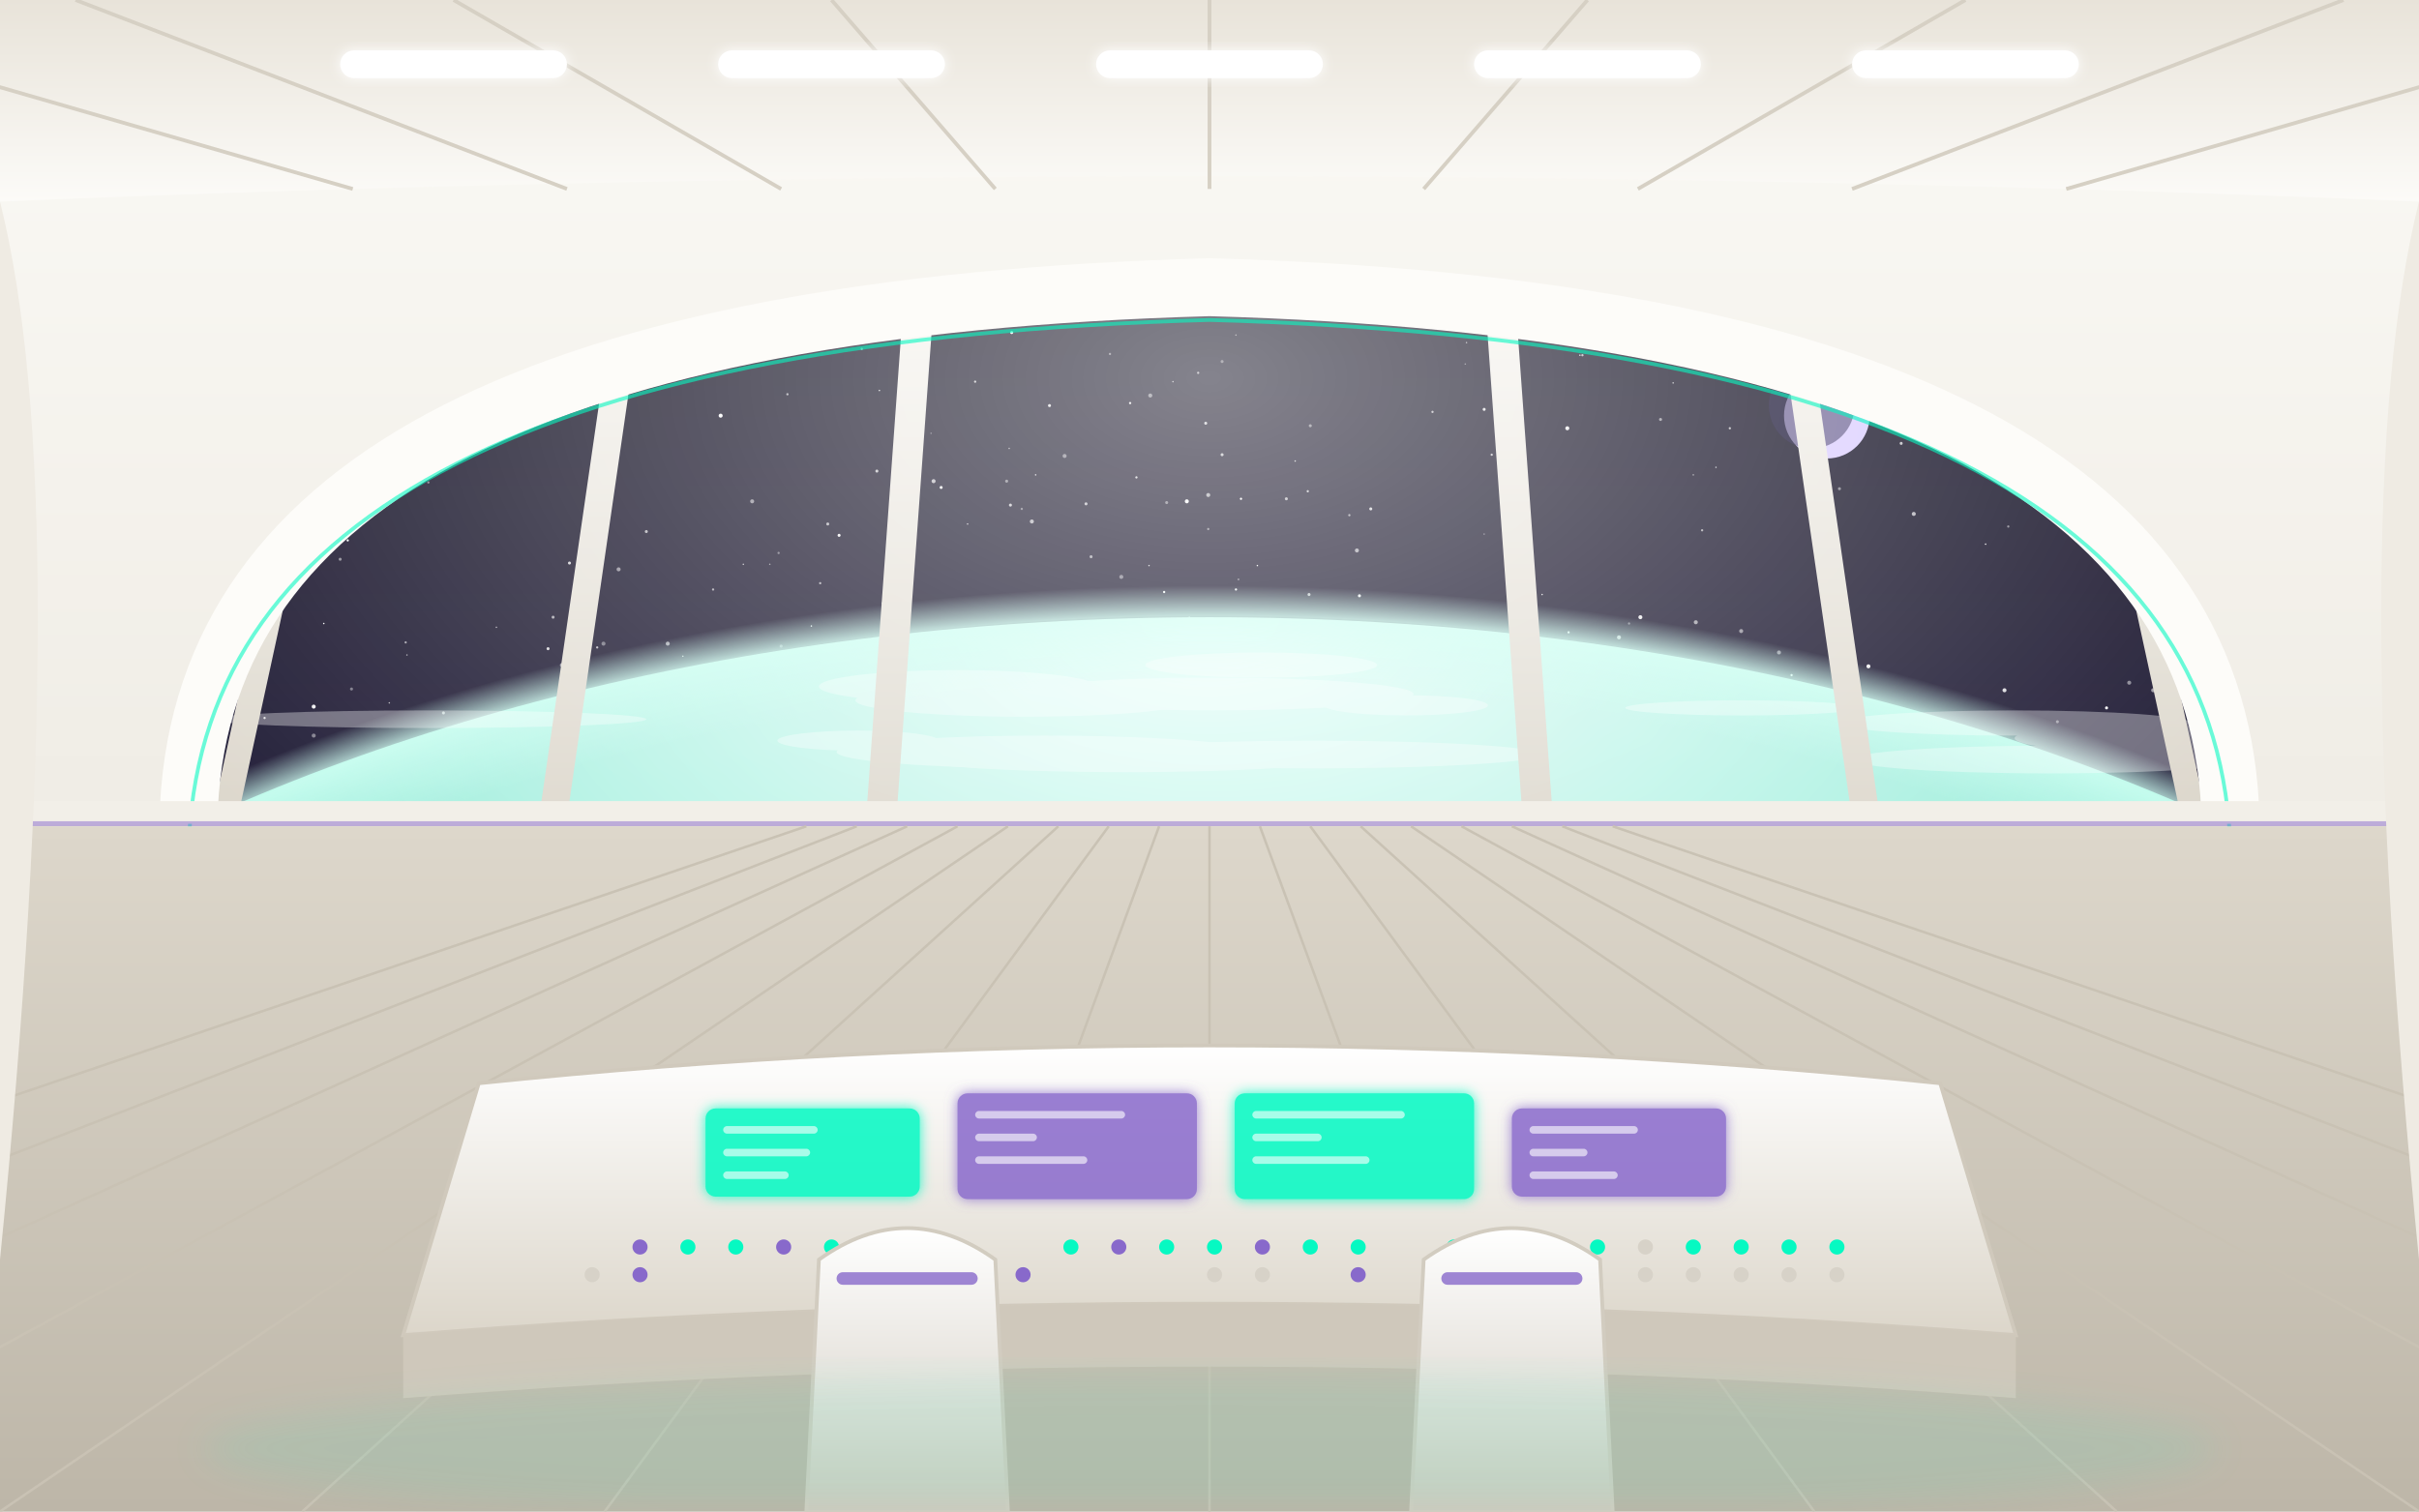
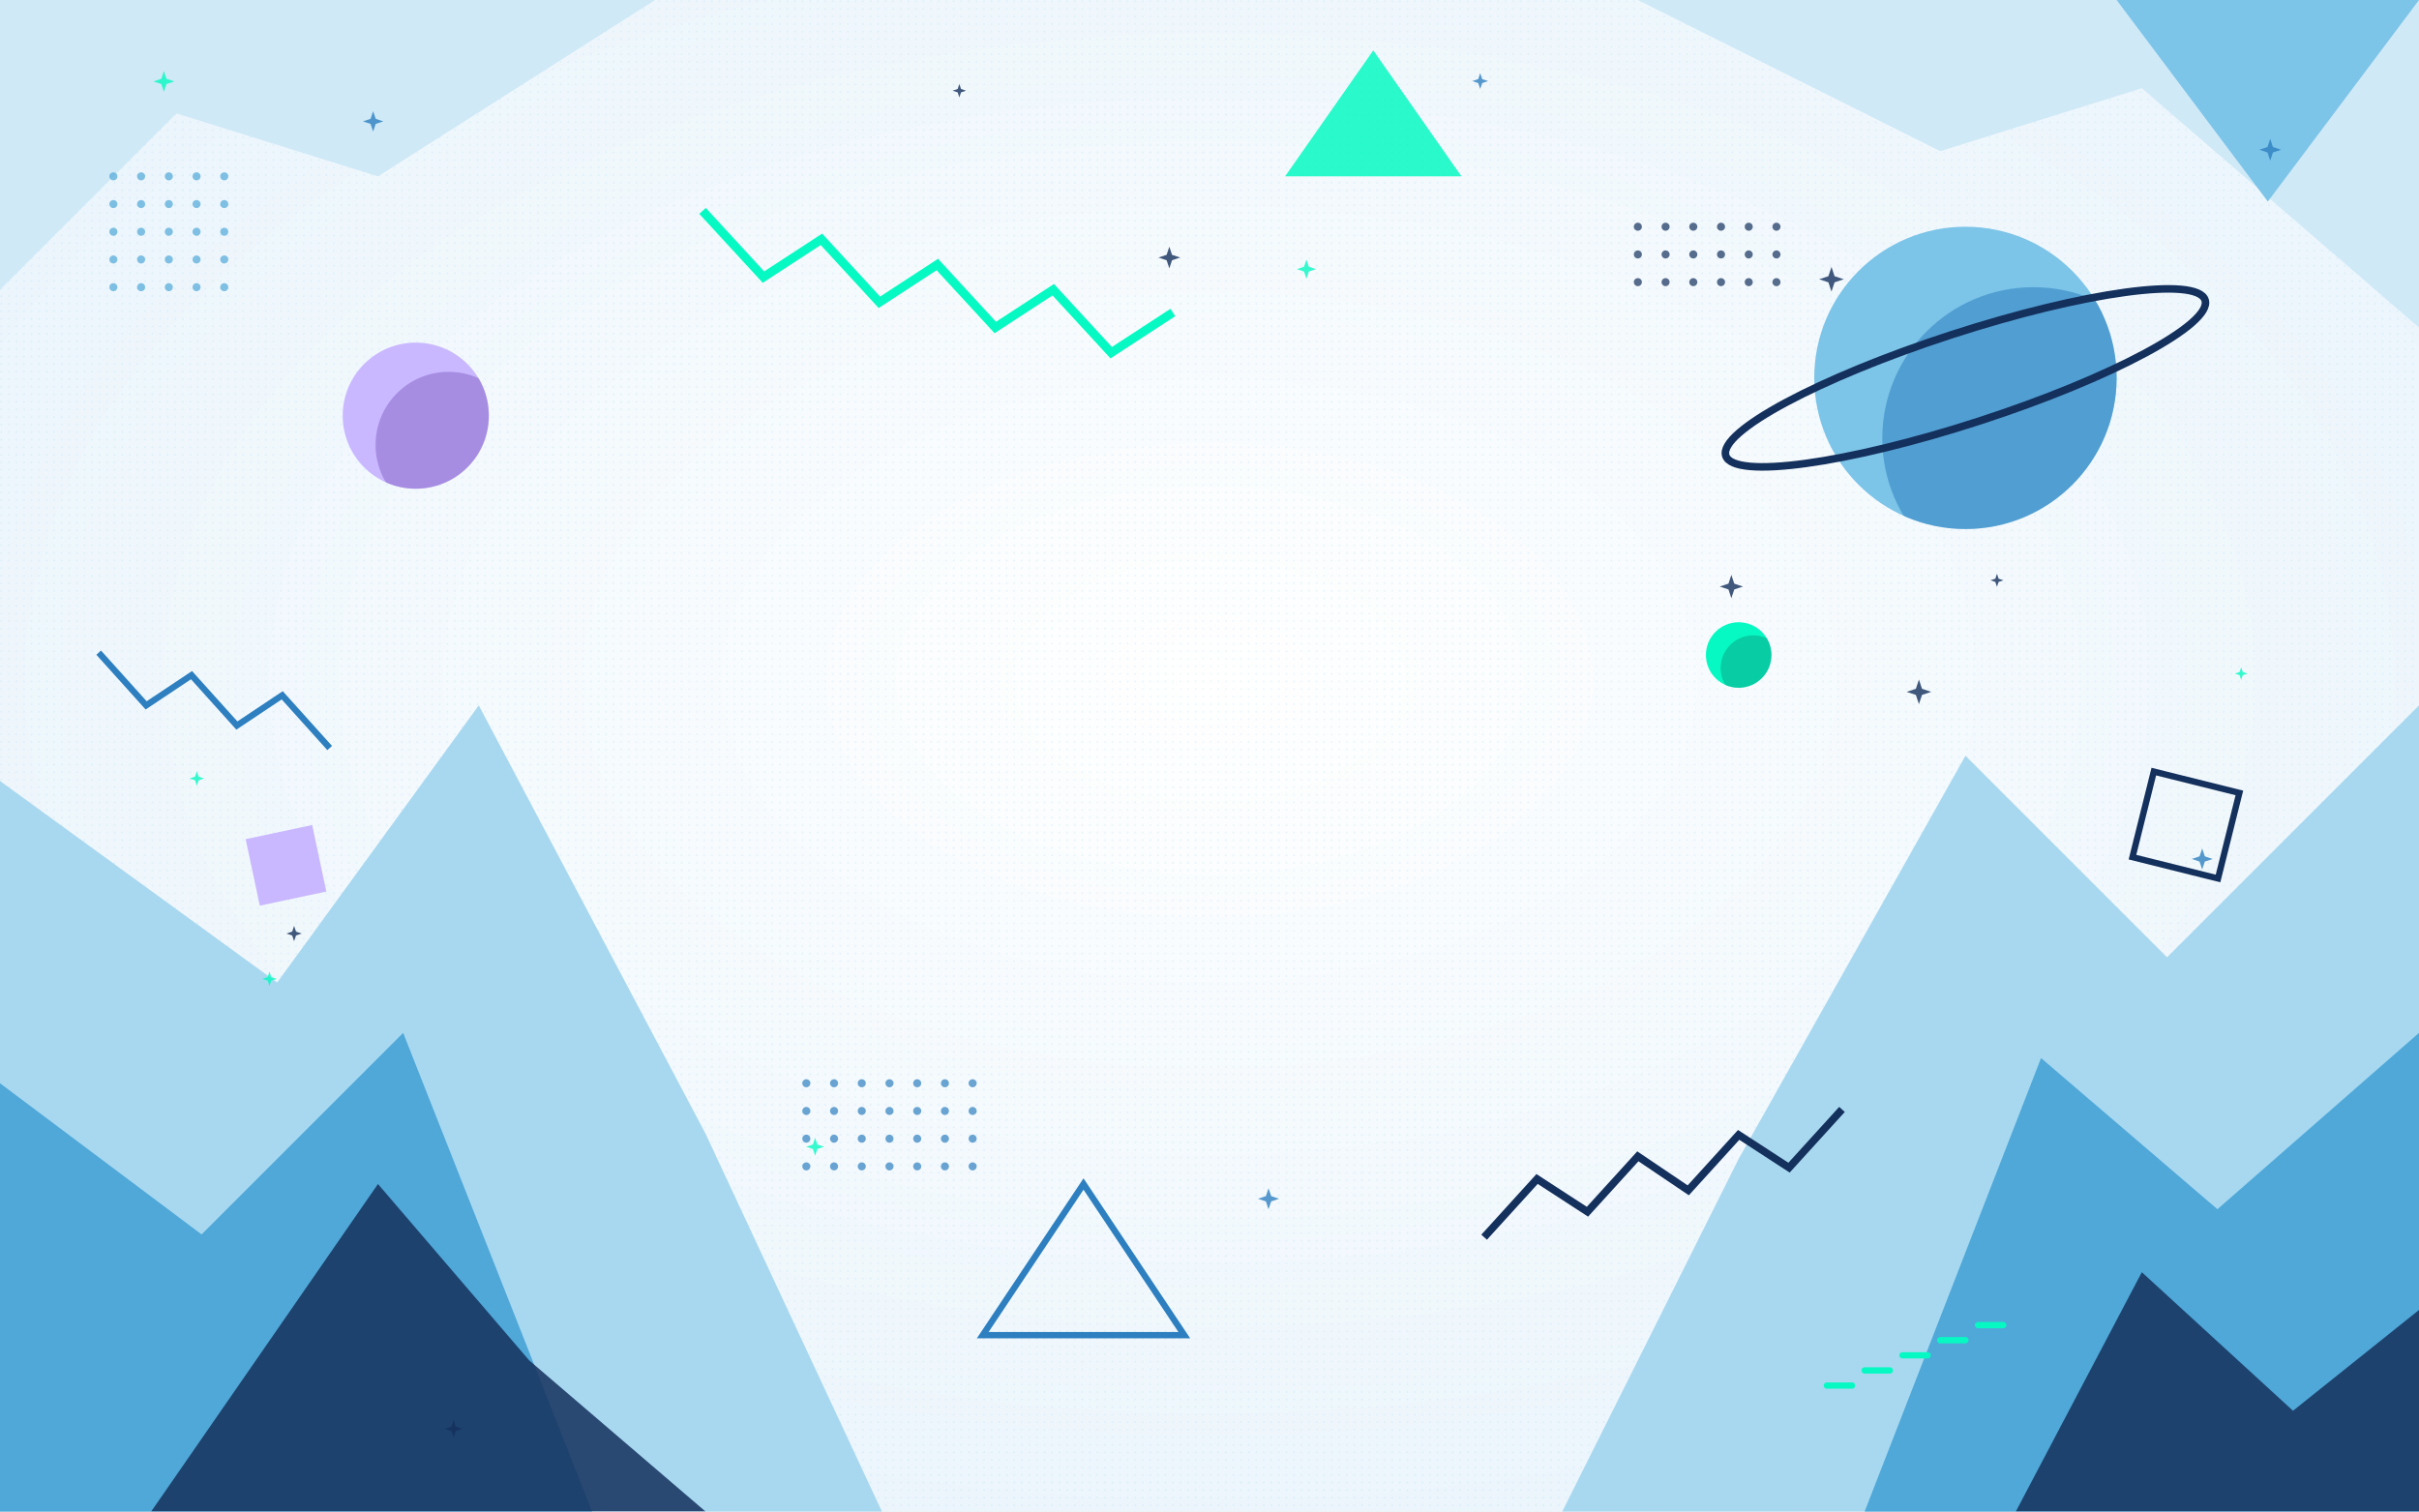
<svg xmlns="http://www.w3.org/2000/svg" viewBox="0 0 1920 1200" preserveAspectRatio="xMidYMid slice">
  <defs>
-     <linearGradient id="space" x1="0" y1="0" x2="0" y2="1">
-       <stop offset="0" stop-color="#05040f" />
-       <stop offset="1" stop-color="#1a1240" />
-     </linearGradient>
-     <radialGradient id="planet" cx="0.5" cy="0" r="1">
-       <stop offset="0" stop-color="#e9fffa" />
-       <stop offset="0.35" stop-color="#7fe6cf" />
-       <stop offset="0.7" stop-color="#3b8fa0" />
-       <stop offset="1" stop-color="#1b2a55" />
+     <radialGradient id="bg" cx="0.5" cy="0.45" r="0.8">
+       <stop offset="0" stop-color="#ffffff" />
+       <stop offset="1" stop-color="#e3f1fa" />
    </radialGradient>
-     <radialGradient id="atmo" cx="0.5" cy="0.5" r="0.5">
-       <stop offset="0.9" stop-color="#c9fff1" stop-opacity="0" />
-       <stop offset="0.97" stop-color="#c9fff1" stop-opacity="0.8" />
-       <stop offset="1" stop-color="#c9fff1" stop-opacity="0" />
-     </radialGradient>
-     <linearGradient id="wall" x1="0" y1="0" x2="0" y2="1">
-       <stop offset="0" stop-color="#fbfaf6" />
-       <stop offset="1" stop-color="#e6e1d7" />
-     </linearGradient>
-     <linearGradient id="ceil" x1="0" y1="0" x2="0" y2="1">
-       <stop offset="0" stop-color="#e8e3d9" />
-       <stop offset="1" stop-color="#fcfbf8" />
-     </linearGradient>
-     <linearGradient id="floor" x1="0" y1="0" x2="0" y2="1">
-       <stop offset="0" stop-color="#ddd7cb" />
-       <stop offset="1" stop-color="#bdb6a8" />
-     </linearGradient>
-     <linearGradient id="desk" x1="0" y1="0" x2="0" y2="1">
-       <stop offset="0" stop-color="#ffffff" />
-       <stop offset="1" stop-color="#dcd6ca" />
-     </linearGradient>
-     <linearGradient id="mull" x1="0" y1="0" x2="0" y2="1">
-       <stop offset="0" stop-color="#f6f4ef" />
-       <stop offset="1" stop-color="#d9d3c7" />
-     </linearGradient>
-     <linearGradient id="seat" x1="0" y1="0" x2="0" y2="1">
-       <stop offset="0" stop-color="#ffffff" />
-       <stop offset="1" stop-color="#cfc9bd" />
-     </linearGradient>
-     <clipPath id="win">
-       <path d="M150 640 Q170 250 960 228 Q1750 250 1770 640 Z" />
-     </clipPath>
-     <filter id="g" x="-30%" y="-30%" width="160%" height="160%">
-       <feGaussianBlur stdDeviation="5" result="b" />
-       <feMerge>
-         <feMergeNode in="b" />
-         <feMergeNode in="SourceGraphic" />
-       </feMerge>
-     </filter>
-     <filter id="soft">
-       <feGaussianBlur stdDeviation="14" />
-     </filter>
-     <radialGradient id="glare" cx="0.5" cy="0.25" r="0.6">
-       <stop offset="0" stop-color="#ffffff" stop-opacity="0.5" />
-       <stop offset="1" stop-color="#ffffff" stop-opacity="0" />
-     </radialGradient>
+     <pattern id="grain" width="6" height="6" patternUnits="userSpaceOnUse">
+       <circle cx="1" cy="1" r="0.6" fill="#7cc4e8" opacity="0.25" />
+     </pattern>
  </defs>
-   <rect width="1920" height="1200" fill="url(#wall)" />
-   <path d="M0 0 H1920 V160 Q960 120 0 160 Z" fill="url(#ceil)" />
-   <g stroke="#d6d0c4" stroke-width="3" fill="none">
-     <path d="M-240.0 0 L280.0 150" />
-     <path d="M60.0 0 L450.0 150" />
-     <path d="M360.0 0 L620.0 150" />
-     <path d="M660.0 0 L790.0 150" />
-     <path d="M960.0 0 L960.0 150" />
-     <path d="M1260.0 0 L1130.0 150" />
-     <path d="M1560.0 0 L1300.0 150" />
-     <path d="M1860.0 0 L1470.0 150" />
-     <path d="M2160.0 0 L1640.0 150" />
-   </g>
-   <g fill="#ffffff">
-     <rect x="270.0" y="40" width="180" height="22" rx="11" filter="url(#g)" />
-     <rect x="570.0" y="40" width="180" height="22" rx="11" filter="url(#g)" />
-     <rect x="870.0" y="40" width="180" height="22" rx="11" filter="url(#g)" />
-     <rect x="1170.0" y="40" width="180" height="22" rx="11" filter="url(#g)" />
-     <rect x="1470.0" y="40" width="180" height="22" rx="11" filter="url(#g)" />
-   </g>
-   <g clip-path="url(#win)">
-     <rect width="1920" height="1200" fill="url(#space)" />
-     <circle cx="956" cy="520" r="0.9" fill="#fff" opacity="0.74" />
-     <circle cx="257" cy="495" r="0.6" fill="#fff" opacity="0.98" />
-     <circle cx="799" cy="382" r="1.2" fill="#fff" opacity="0.48" />
-     <circle cx="620" cy="513" r="1.2" fill="#fff" opacity="0.42" />
-     <circle cx="1672" cy="562" r="1.2" fill="#fff" opacity="0.97" />
-     <circle cx="1748" cy="478" r="0.6" fill="#fff" opacity="0.43" />
-     <circle cx="880" cy="552" r="1.2" fill="#fff" opacity="0.77" />
-     <circle cx="1716" cy="374" r="0.9" fill="#fff" opacity="0.69" />
-     <circle cx="600" cy="624" r="1.2" fill="#fff" opacity="0.82" />
-     <circle cx="256" cy="414" r="1.6" fill="#fff" opacity="0.75" />
-     <circle cx="1450" cy="501" r="1.2" fill="#fff" opacity="0.86" />
-     <circle cx="1576" cy="432" r="0.6" fill="#fff" opacity="0.95" />
-     <circle cx="598" cy="281" r="0.6" fill="#fff" opacity="0.50" />
-     <circle cx="1429" cy="582" r="0.9" fill="#fff" opacity="0.51" />
-     <circle cx="890" cy="458" r="1.6" fill="#fff" opacity="0.45" />
-     <circle cx="1039" cy="472" r="1.2" fill="#fff" opacity="0.72" />
-     <circle cx="1675" cy="240" r="1.6" fill="#fff" opacity="0.73" />
-     <circle cx="998" cy="449" r="0.6" fill="#fff" opacity="0.93" />
-     <circle cx="1080" cy="622" r="0.6" fill="#fff" opacity="0.83" />
-     <circle cx="1317" cy="271" r="1.6" fill="#fff" opacity="0.67" />
-     <circle cx="944" cy="490" r="0.6" fill="#fff" opacity="0.81" />
-     <circle cx="197" cy="328" r="1.6" fill="#fff" opacity="0.54" />
-     <circle cx="1483" cy="529" r="1.6" fill="#fff" opacity="0.93" />
-     <circle cx="208" cy="474" r="0.6" fill="#fff" opacity="0.81" />
-     <circle cx="809" cy="256" r="0.9" fill="#fff" opacity="0.42" />
-     <circle cx="1369" cy="263" r="0.6" fill="#fff" opacity="0.61" />
-     <circle cx="912" cy="449" r="0.6" fill="#fff" opacity="0.82" />
-     <circle cx="272" cy="263" r="1.2" fill="#fff" opacity="0.41" />
-     <circle cx="1696" cy="471" r="1.6" fill="#fff" opacity="0.99" />
-     <circle cx="1499" cy="272" r="1.2" fill="#fff" opacity="0.80" />
-     <circle cx="881" cy="281" r="0.9" fill="#fff" opacity="0.47" />
-     <circle cx="235" cy="259" r="0.6" fill="#fff" opacity="0.62" />
-     <circle cx="1351" cy="421" r="0.9" fill="#fff" opacity="0.62" />
-     <circle cx="1178" cy="325" r="1.2" fill="#fff" opacity="0.86" />
-     <circle cx="1256" cy="234" r="1.2" fill="#fff" opacity="0.97" />
-     <circle cx="186" cy="271" r="1.6" fill="#fff" opacity="0.43" />
-     <circle cx="557" cy="579" r="0.9" fill="#fff" opacity="0.78" />
-     <circle cx="1254" cy="282" r="0.6" fill="#fff" opacity="0.88" />
-     <circle cx="1730" cy="552" r="1.6" fill="#fff" opacity="0.96" />
-     <circle cx="1570" cy="607" r="0.6" fill="#fff" opacity="0.42" />
-     <circle cx="862" cy="400" r="1.2" fill="#fff" opacity="0.70" />
-     <circle cx="712" cy="573" r="1.6" fill="#fff" opacity="0.66" />
-     <circle cx="277" cy="352" r="1.6" fill="#fff" opacity="0.77" />
-     <circle cx="1071" cy="409" r="0.9" fill="#fff" opacity="0.60" />
-     <circle cx="245" cy="266" r="1.2" fill="#fff" opacity="0.73" />
-     <circle cx="455" cy="521" r="0.9" fill="#fff" opacity="0.97" />
-     <circle cx="289" cy="630" r="1.6" fill="#fff" opacity="0.53" />
-     <circle cx="1028" cy="366" r="0.6" fill="#fff" opacity="0.80" />
-     <circle cx="833" cy="322" r="1.2" fill="#fff" opacity="0.86" />
-     <circle cx="1445" cy="435" r="1.6" fill="#fff" opacity="0.83" />
-     <circle cx="611" cy="448" r="0.6" fill="#fff" opacity="0.53" />
-     <circle cx="1743" cy="358" r="0.6" fill="#fff" opacity="0.49" />
-     <circle cx="415" cy="268" r="1.6" fill="#fff" opacity="0.79" />
-     <circle cx="791" cy="594" r="0.9" fill="#fff" opacity="0.71" />
-     <circle cx="729" cy="618" r="0.9" fill="#fff" opacity="0.59" />
-     <circle cx="774" cy="303" r="0.9" fill="#fff" opacity="0.74" />
-     <circle cx="165" cy="510" r="0.6" fill="#fff" opacity="0.57" />
-     <circle cx="997" cy="539" r="1.6" fill="#fff" opacity="0.94" />
-     <circle cx="1373" cy="340" r="0.9" fill="#fff" opacity="0.71" />
-     <circle cx="926" cy="638" r="0.9" fill="#fff" opacity="0.60" />
-     <circle cx="1362" cy="371" r="0.6" fill="#fff" opacity="0.73" />
-     <circle cx="1655" cy="239" r="0.9" fill="#fff" opacity="0.72" />
-     <circle cx="1690" cy="542" r="1.6" fill="#fff" opacity="0.48" />
-     <circle cx="491" cy="452" r="1.6" fill="#fff" opacity="0.53" />
-     <circle cx="479" cy="511" r="1.6" fill="#fff" opacity="0.41" />
-     <circle cx="1049" cy="248" r="1.2" fill="#fff" opacity="0.70" />
-     <circle cx="249" cy="561" r="1.6" fill="#fff" opacity="0.93" />
-     <circle cx="859" cy="527" r="0.9" fill="#fff" opacity="0.73" />
-     <circle cx="1637" cy="625" r="0.6" fill="#fff" opacity="0.93" />
-     <circle cx="572" cy="330" r="1.6" fill="#fff" opacity="0.98" />
-     <circle cx="452" cy="447" r="1.2" fill="#fff" opacity="0.80" />
-     <circle cx="1729" cy="299" r="0.6" fill="#fff" opacity="0.83" />
-     <circle cx="1100" cy="628" r="1.2" fill="#fff" opacity="0.57" />
-     <circle cx="360" cy="351" r="0.6" fill="#fff" opacity="0.45" />
-     <circle cx="1482" cy="329" r="1.6" fill="#fff" opacity="0.98" />
-     <circle cx="218" cy="299" r="0.9" fill="#fff" opacity="0.93" />
-     <circle cx="1302" cy="490" r="1.6" fill="#fff" opacity="0.91" />
-     <circle cx="1430" cy="608" r="0.9" fill="#fff" opacity="0.90" />
-     <circle cx="204" cy="640" r="0.9" fill="#fff" opacity="0.57" />
-     <circle cx="931" cy="303" r="0.6" fill="#fff" opacity="0.71" />
-     <circle cx="957" cy="336" r="1.2" fill="#fff" opacity="0.77" />
-     <circle cx="1688" cy="371" r="0.6" fill="#fff" opacity="1.00" />
-     <circle cx="1346" cy="494" r="1.6" fill="#fff" opacity="0.59" />
-     <circle cx="1530" cy="313" r="0.6" fill="#fff" opacity="0.52" />
-     <circle cx="1318" cy="333" r="1.2" fill="#fff" opacity="0.54" />
-     <circle cx="439" cy="490" r="1.2" fill="#fff" opacity="0.62" />
-     <circle cx="1184" cy="361" r="0.9" fill="#fff" opacity="0.73" />
-     <circle cx="197" cy="534" r="0.9" fill="#fff" opacity="0.45" />
-     <circle cx="491" cy="334" r="1.6" fill="#fff" opacity="0.61" />
-     <circle cx="1053" cy="519" r="0.6" fill="#fff" opacity="0.46" />
-     <circle cx="811" cy="404" r="0.9" fill="#fff" opacity="0.44" />
-     <circle cx="1077" cy="437" r="1.6" fill="#fff" opacity="0.62" />
-     <circle cx="1223" cy="598" r="1.2" fill="#fff" opacity="0.83" />
-     <circle cx="985" cy="396" r="0.9" fill="#fff" opacity="0.98" />
-     <circle cx="657" cy="416" r="1.2" fill="#fff" opacity="0.66" />
-     <circle cx="1735" cy="403" r="0.6" fill="#fff" opacity="0.43" />
-     <circle cx="731" cy="528" r="0.9" fill="#fff" opacity="0.65" />
-     <circle cx="741" cy="382" r="1.6" fill="#fff" opacity="0.71" />
-     <circle cx="1332" cy="254" r="0.6" fill="#fff" opacity="0.88" />
-     <circle cx="1194" cy="402" r="0.6" fill="#fff" opacity="0.59" />
-     <circle cx="278" cy="335" r="0.9" fill="#fff" opacity="0.98" />
-     <circle cx="1700" cy="632" r="0.9" fill="#fff" opacity="0.76" />
-     <circle cx="542" cy="521" r="0.6" fill="#fff" opacity="0.76" />
-     <circle cx="159" cy="410" r="0.6" fill="#fff" opacity="0.63" />
-     <circle cx="594" cy="627" r="0.9" fill="#fff" opacity="0.98" />
-     <circle cx="270" cy="444" r="1.2" fill="#fff" opacity="0.49" />
-     <circle cx="1357" cy="595" r="0.9" fill="#fff" opacity="0.58" />
-     <circle cx="610" cy="529" r="1.2" fill="#fff" opacity="0.99" />
-     <circle cx="970" cy="583" r="0.6" fill="#fff" opacity="0.75" />
-     <circle cx="1178" cy="424" r="0.6" fill="#fff" opacity="0.45" />
-     <circle cx="1371" cy="575" r="1.2" fill="#fff" opacity="0.44" />
-     <circle cx="924" cy="470" r="0.9" fill="#fff" opacity="1.00" />
-     <circle cx="942" cy="398" r="1.6" fill="#fff" opacity="0.96" />
-     <circle cx="1086" cy="233" r="1.2" fill="#fff" opacity="0.66" />
-     <circle cx="1095" cy="582" r="1.2" fill="#fff" opacity="0.86" />
-     <circle cx="425" cy="231" r="1.2" fill="#fff" opacity="0.71" />
-     <circle cx="866" cy="442" r="1.2" fill="#fff" opacity="0.59" />
-     <circle cx="435" cy="515" r="1.2" fill="#fff" opacity="0.82" />
-     <circle cx="666" cy="425" r="1.2" fill="#fff" opacity="0.96" />
-     <circle cx="609" cy="267" r="1.2" fill="#fff" opacity="0.58" />
-     <circle cx="247" cy="390" r="1.6" fill="#fff" opacity="0.44" />
-     <circle cx="819" cy="414" r="1.6" fill="#fff" opacity="0.67" />
-     <circle cx="218" cy="314" r="0.6" fill="#fff" opacity="0.74" />
-     <circle cx="279" cy="547" r="1.2" fill="#fff" opacity="0.41" />
-     <circle cx="1591" cy="548" r="1.6" fill="#fff" opacity="0.84" />
-     <circle cx="408" cy="264" r="0.6" fill="#fff" opacity="0.47" />
-     <circle cx="1538" cy="293" r="1.2" fill="#fff" opacity="0.56" />
-     <circle cx="474" cy="514" r="0.9" fill="#fff" opacity="0.70" />
-     <circle cx="1021" cy="396" r="1.2" fill="#fff" opacity="0.68" />
-     <circle cx="803" cy="264" r="1.2" fill="#fff" opacity="0.99" />
-     <circle cx="1328" cy="304" r="0.6" fill="#fff" opacity="0.76" />
-     <circle cx="768" cy="416" r="0.6" fill="#fff" opacity="0.76" />
-     <circle cx="1460" cy="388" r="1.2" fill="#fff" opacity="0.48" />
-     <circle cx="694" cy="561" r="1.2" fill="#fff" opacity="0.73" />
-     <circle cx="1164" cy="272" r="0.6" fill="#fff" opacity="0.62" />
-     <circle cx="902" cy="379" r="0.9" fill="#fff" opacity="0.81" />
-     <circle cx="1031" cy="497" r="0.6" fill="#fff" opacity="0.78" />
-     <circle cx="566" cy="468" r="0.9" fill="#fff" opacity="0.62" />
-     <circle cx="625" cy="313" r="0.9" fill="#fff" opacity="0.64" />
-     <circle cx="1513" cy="239" r="0.9" fill="#fff" opacity="0.88" />
-     <circle cx="178" cy="513" r="0.6" fill="#fff" opacity="0.78" />
-     <circle cx="802" cy="401" r="1.2" fill="#fff" opacity="0.75" />
-     <circle cx="926" cy="399" r="1.2" fill="#fff" opacity="0.46" />
-     <circle cx="970" cy="287" r="1.2" fill="#fff" opacity="0.40" />
-     <circle cx="1664" cy="268" r="1.2" fill="#fff" opacity="0.79" />
-     <circle cx="152" cy="551" r="0.9" fill="#fff" opacity="0.71" />
-     <circle cx="1520" cy="617" r="1.2" fill="#fff" opacity="0.52" />
-     <circle cx="1245" cy="502" r="0.9" fill="#fff" opacity="0.91" />
-     <circle cx="460" cy="542" r="0.6" fill="#fff" opacity="0.84" />
-     <circle cx="184" cy="582" r="0.6" fill="#fff" opacity="0.85" />
-     <circle cx="1509" cy="352" r="1.2" fill="#fff" opacity="0.73" />
-     <circle cx="856" cy="632" r="0.9" fill="#fff" opacity="0.80" />
-     <circle cx="981" cy="266" r="0.6" fill="#fff" opacity="0.53" />
-     <circle cx="210" cy="570" r="0.9" fill="#fff" opacity="0.83" />
-     <circle cx="1224" cy="472" r="0.6" fill="#fff" opacity="0.87" />
-     <circle cx="1040" cy="338" r="1.2" fill="#fff" opacity="0.49" />
-     <circle cx="216" cy="514" r="0.9" fill="#fff" opacity="0.86" />
-     <circle cx="1280" cy="611" r="0.9" fill="#fff" opacity="0.51" />
-     <circle cx="1088" cy="404" r="1.2" fill="#fff" opacity="0.82" />
-     <circle cx="362" cy="637" r="1.6" fill="#fff" opacity="0.72" />
-     <circle cx="665" cy="528" r="1.6" fill="#fff" opacity="0.75" />
-     <circle cx="513" cy="422" r="1.2" fill="#fff" opacity="0.67" />
-     <circle cx="913" cy="314" r="1.6" fill="#fff" opacity="0.50" />
-     <circle cx="333" cy="382" r="0.9" fill="#fff" opacity="0.60" />
-     <circle cx="1159" cy="504" r="0.9" fill="#fff" opacity="0.44" />
-     <circle cx="745" cy="626" r="1.2" fill="#fff" opacity="0.47" />
-     <circle cx="597" cy="398" r="1.6" fill="#fff" opacity="0.53" />
-     <circle cx="1188" cy="570" r="1.2" fill="#fff" opacity="0.61" />
-     <circle cx="472" cy="590" r="0.6" fill="#fff" opacity="0.60" />
-     <circle cx="1596" cy="609" r="1.6" fill="#fff" opacity="0.99" />
-     <circle cx="822" cy="377" r="0.6" fill="#fff" opacity="0.85" />
-     <circle cx="446" cy="528" r="1.6" fill="#fff" opacity="0.55" />
-     <circle cx="1709" cy="548" r="1.6" fill="#fff" opacity="0.54" />
-     <circle cx="585" cy="604" r="1.6" fill="#fff" opacity="0.43" />
-     <circle cx="845" cy="362" r="1.6" fill="#fff" opacity="0.47" />
-     <circle cx="1128" cy="608" r="1.2" fill="#fff" opacity="0.61" />
-     <circle cx="181" cy="423" r="0.9" fill="#fff" opacity="0.65" />
-     <circle cx="230" cy="378" r="1.6" fill="#fff" opacity="0.61" />
-     <circle cx="1048" cy="530" r="1.6" fill="#fff" opacity="0.60" />
-     <circle cx="1694" cy="234" r="0.9" fill="#fff" opacity="0.54" />
-     <circle cx="1708" cy="639" r="1.6" fill="#fff" opacity="0.76" />
-     <circle cx="252" cy="402" r="0.9" fill="#fff" opacity="0.97" />
-     <circle cx="747" cy="387" r="1.2" fill="#fff" opacity="0.93" />
-     <circle cx="336" cy="347" r="1.6" fill="#fff" opacity="0.76" />
-     <circle cx="651" cy="463" r="0.9" fill="#fff" opacity="0.63" />
-     <circle cx="970" cy="361" r="1.2" fill="#fff" opacity="0.73" />
-     <circle cx="444" cy="253" r="0.6" fill="#fff" opacity="0.90" />
-     <circle cx="698" cy="310" r="0.6" fill="#fff" opacity="0.87" />
-     <circle cx="508" cy="285" r="1.2" fill="#fff" opacity="0.81" />
-     <circle cx="1079" cy="473" r="1.2" fill="#fff" opacity="0.95" />
-     <circle cx="422" cy="278" r="0.9" fill="#fff" opacity="0.94" />
-     <circle cx="183" cy="619" r="0.9" fill="#fff" opacity="0.70" />
-     <circle cx="1382" cy="501" r="1.6" fill="#fff" opacity="0.53" />
-     <circle cx="249" cy="584" r="1.6" fill="#fff" opacity="0.43" />
-     <circle cx="1427" cy="549" r="1.6" fill="#fff" opacity="0.54" />
-     <circle cx="739" cy="344" r="0.6" fill="#fff" opacity="0.40" />
-     <circle cx="644" cy="497" r="0.6" fill="#fff" opacity="0.98" />
-     <circle cx="313" cy="356" r="0.6" fill="#fff" opacity="0.86" />
-     <circle cx="1763" cy="534" r="1.2" fill="#fff" opacity="0.67" />
-     <circle cx="1731" cy="579" r="1.6" fill="#fff" opacity="0.55" />
-     <circle cx="983" cy="460" r="0.6" fill="#fff" opacity="0.73" />
-     <circle cx="1316" cy="249" r="0.6" fill="#fff" opacity="0.77" />
-     <circle cx="323" cy="520" r="0.6" fill="#fff" opacity="0.60" />
-     <circle cx="339" cy="614" r="0.9" fill="#fff" opacity="0.96" />
-     <circle cx="1038" cy="390" r="0.9" fill="#fff" opacity="0.75" />
-     <circle cx="580" cy="636" r="0.6" fill="#fff" opacity="0.54" />
-     <circle cx="427" cy="307" r="0.6" fill="#fff" opacity="0.86" />
-     <circle cx="193" cy="313" r="1.6" fill="#fff" opacity="0.59" />
-     <circle cx="283" cy="345" r="0.6" fill="#fff" opacity="0.96" />
-     <circle cx="295" cy="332" r="1.6" fill="#fff" opacity="0.55" />
-     <circle cx="1348" cy="592" r="0.6" fill="#fff" opacity="0.77" />
-     <circle cx="340" cy="383" r="0.9" fill="#fff" opacity="0.47" />
-     <circle cx="1333" cy="539" r="0.9" fill="#fff" opacity="0.44" />
-     <circle cx="544" cy="560" r="0.6" fill="#fff" opacity="0.91" />
-     <circle cx="271" cy="422" r="0.6" fill="#fff" opacity="0.53" />
-     <circle cx="716" cy="353" r="1.6" fill="#fff" opacity="0.65" />
-     <circle cx="1344" cy="377" r="0.6" fill="#fff" opacity="0.61" />
-     <circle cx="322" cy="510" r="0.9" fill="#fff" opacity="0.58" />
-     <circle cx="1256" cy="282" r="0.9" fill="#fff" opacity="0.70" />
-     <circle cx="981" cy="468" r="0.9" fill="#fff" opacity="0.95" />
-     <circle cx="276" cy="429" r="0.9" fill="#fff" opacity="0.97" />
-     <circle cx="309" cy="558" r="0.6" fill="#fff" opacity="0.66" />
-     <circle cx="1137" cy="327" r="0.9" fill="#fff" opacity="0.71" />
-     <circle cx="315" cy="266" r="0.9" fill="#fff" opacity="0.67" />
-     <circle cx="207" cy="547" r="1.2" fill="#fff" opacity="0.59" />
-     <circle cx="1163" cy="289" r="0.6" fill="#fff" opacity="0.44" />
-     <circle cx="1285" cy="506" r="1.6" fill="#fff" opacity="0.72" />
-     <circle cx="751" cy="602" r="1.6" fill="#fff" opacity="0.72" />
-     <circle cx="726" cy="353" r="0.9" fill="#fff" opacity="0.86" />
-     <circle cx="959" cy="420" r="0.9" fill="#fff" opacity="0.49" />
-     <circle cx="1002" cy="617" r="0.6" fill="#fff" opacity="0.44" />
-     <circle cx="1293" cy="495" r="0.9" fill="#fff" opacity="0.42" />
-     <circle cx="1594" cy="418" r="0.9" fill="#fff" opacity="0.49" />
-     <circle cx="590" cy="448" r="0.6" fill="#fff" opacity="0.71" />
-     <circle cx="841" cy="524" r="1.6" fill="#fff" opacity="0.54" />
-     <circle cx="1081" cy="496" r="0.9" fill="#fff" opacity="0.72" />
-     <circle cx="163" cy="434" r="0.6" fill="#fff" opacity="0.51" />
-     <circle cx="1065" cy="242" r="0.9" fill="#fff" opacity="0.98" />
-     <circle cx="1633" cy="573" r="1.2" fill="#fff" opacity="0.44" />
-     <circle cx="801" cy="356" r="0.6" fill="#fff" opacity="0.62" />
-     <circle cx="1412" cy="518" r="1.6" fill="#fff" opacity="0.51" />
-     <circle cx="1609" cy="306" r="1.2" fill="#fff" opacity="0.79" />
-     <circle cx="352" cy="566" r="1.2" fill="#fff" opacity="0.66" />
-     <circle cx="701" cy="479" r="1.2" fill="#fff" opacity="0.83" />
-     <circle cx="807" cy="546" r="0.9" fill="#fff" opacity="0.76" />
-     <circle cx="1244" cy="340" r="1.6" fill="#fff" opacity="0.92" />
-     <circle cx="1422" cy="536" r="0.9" fill="#fff" opacity="0.95" />
-     <circle cx="596" cy="242" r="0.9" fill="#fff" opacity="0.74" />
-     <circle cx="696" cy="374" r="1.2" fill="#fff" opacity="0.74" />
-     <circle cx="394" cy="498" r="0.6" fill="#fff" opacity="0.66" />
-     <circle cx="1519" cy="408" r="1.6" fill="#fff" opacity="0.68" />
-     <circle cx="530" cy="511" r="1.6" fill="#fff" opacity="0.61" />
-     <circle cx="897" cy="320" r="0.9" fill="#fff" opacity="0.91" />
-     <circle cx="1114" cy="581" r="1.6" fill="#fff" opacity="0.93" />
-     <circle cx="959" cy="393" r="1.6" fill="#fff" opacity="0.64" />
-     <circle cx="1241" cy="615" r="0.6" fill="#fff" opacity="0.73" />
-     <circle cx="618" cy="439" r="0.9" fill="#fff" opacity="0.42" />
-     <circle cx="951" cy="296" r="0.9" fill="#fff" opacity="0.66" />
-     <circle cx="1242" cy="520" r="1.2" fill="#fff" opacity="0.42" />
-     <circle cx="684" cy="277" r="0.9" fill="#fff" opacity="0.58" />
-     <ellipse cx="960" cy="1250" rx="1300" ry="760" fill="url(#planet)" />
-     <ellipse cx="960" cy="1250" rx="1330" ry="785" fill="url(#atmo)" />
-     <g opacity="0.35" fill="#ffffff">
-       <ellipse cx="1116" cy="560" rx="65" ry="8" />
-       <ellipse cx="1599" cy="574" rx="140" ry="10" />
-       <ellipse cx="893" cy="602" rx="169" ry="11" />
-       <ellipse cx="1383" cy="562" rx="93" ry="6" />
-       <ellipse cx="1001" cy="528" rx="92" ry="10" />
-       <ellipse cx="760" cy="545" rx="110" ry="13" />
-       <ellipse cx="1043" cy="599" rx="180" ry="11" />
-       <ellipse cx="1627" cy="603" rx="157" ry="11" />
-       <ellipse cx="1699" cy="586" rx="100" ry="11" />
-       <ellipse cx="340" cy="571" rx="173" ry="7" />
-       <ellipse cx="813" cy="556" rx="134" ry="13" />
-       <ellipse cx="681" cy="588" rx="64" ry="8" />
-       <ellipse cx="829" cy="597" rx="165" ry="13" />
-       <ellipse cx="963" cy="551" rx="159" ry="13" />
-     </g>
-     <circle cx="1450" cy="330" r="34" fill="#d9ccff" />
-     <circle cx="1438" cy="322" r="34" fill="#1a1240" opacity="0.55" />
-     <path d="M40.0 228 L-80.0 642" stroke="url(#mull)" stroke-width="18" />
-     <path d="M270.0 228 L180.0 642" stroke="url(#mull)" stroke-width="20" />
-     <path d="M500.0 228 L440.0 642" stroke="url(#mull)" stroke-width="22" />
-     <path d="M730.0 228 L700.0 642" stroke="url(#mull)" stroke-width="24" />
-     <path d="M960.0 228 L960.0 642" stroke="url(#mull)" stroke-width="26" />
-     <path d="M1190.0 228 L1220.0 642" stroke="url(#mull)" stroke-width="24" />
-     <path d="M1420.0 228 L1480.0 642" stroke="url(#mull)" stroke-width="22" />
-     <path d="M1650.0 228 L1740.0 642" stroke="url(#mull)" stroke-width="20" />
-     <path d="M1880.0 228 L2000.0 642" stroke="url(#mull)" stroke-width="18" />
-     <rect width="1920" height="1200" fill="url(#glare)" />
-   </g>
-   <path d="M150 640 Q170 250 960 228 Q1750 250 1770 640" fill="none" stroke="#fdfcf9" stroke-width="46" />
-   <path d="M150 640 Q170 250 960 228 Q1750 250 1770 640" fill="none" stroke="#06f9c2" stroke-width="3" opacity="0.6" transform="translate(0 26)" />
-   <rect x="0" y="636" width="1920" height="18" fill="#f2efe8" />
-   <rect x="0" y="652" width="1920" height="4" fill="#8869cb" opacity="0.5" />
-   <path d="M0 656 H1920 V1200 H0 Z" fill="url(#floor)" />
-   <g stroke="#c9c2b4" stroke-width="2">
-     <line x1="640.0" y1="656" x2="-960.0" y2="1200" />
-     <line x1="680.0" y1="656" x2="-720.0" y2="1200" />
-     <line x1="720.0" y1="656" x2="-480.0" y2="1200" />
-     <line x1="760.0" y1="656" x2="-240.0" y2="1200" />
-     <line x1="800.0" y1="656" x2="0.0" y2="1200" />
-     <line x1="840.0" y1="656" x2="240.0" y2="1200" />
-     <line x1="880.0" y1="656" x2="480.0" y2="1200" />
-     <line x1="920.0" y1="656" x2="720.0" y2="1200" />
-     <line x1="960.0" y1="656" x2="960.0" y2="1200" />
-     <line x1="1000.0" y1="656" x2="1200.0" y2="1200" />
-     <line x1="1040.0" y1="656" x2="1440.0" y2="1200" />
-     <line x1="1080.0" y1="656" x2="1680.0" y2="1200" />
-     <line x1="1120.0" y1="656" x2="1920.0" y2="1200" />
-     <line x1="1160.0" y1="656" x2="2160.0" y2="1200" />
-     <line x1="1200.0" y1="656" x2="2400.0" y2="1200" />
-     <line x1="1240.0" y1="656" x2="2640.0" y2="1200" />
-     <line x1="1280.0" y1="656" x2="2880.0" y2="1200" />
-   </g>
-   <path d="M0 160 Q60 400 0 1000 Z" fill="#efebe3" />
-   <path d="M1920 160 Q1860 400 1920 1000 Z" fill="#efebe3" />
-   <path d="M380 860 Q960 800 1540 860 L1600 1060 Q960 1010 320 1060 Z" fill="url(#desk)" stroke="#d0c9bc" stroke-width="3" />
-   <path d="M320 1060 Q960 1010 1600 1060 L1600 1110 Q960 1060 320 1110 Z" fill="#cfc8bb" />
-   <rect x="560" y="880" width="170" height="70" rx="8" fill="#06f9c2" opacity="0.85" filter="url(#g)" />
-   <rect x="574" y="894" width="75" height="6" rx="3" fill="#ffffff" opacity="0.6" />
-   <rect x="574" y="912" width="69" height="6" rx="3" fill="#ffffff" opacity="0.6" />
-   <rect x="574" y="930" width="52" height="6" rx="3" fill="#ffffff" opacity="0.6" />
-   <rect x="760" y="868" width="190" height="84" rx="8" fill="#8869cb" opacity="0.85" filter="url(#g)" />
-   <rect x="774" y="882" width="119" height="6" rx="3" fill="#ffffff" opacity="0.6" />
-   <rect x="774" y="900" width="49" height="6" rx="3" fill="#ffffff" opacity="0.6" />
-   <rect x="774" y="918" width="89" height="6" rx="3" fill="#ffffff" opacity="0.6" />
-   <rect x="980" y="868" width="190" height="84" rx="8" fill="#06f9c2" opacity="0.85" filter="url(#g)" />
-   <rect x="994" y="882" width="121" height="6" rx="3" fill="#ffffff" opacity="0.6" />
-   <rect x="994" y="900" width="55" height="6" rx="3" fill="#ffffff" opacity="0.6" />
-   <rect x="994" y="918" width="93" height="6" rx="3" fill="#ffffff" opacity="0.6" />
-   <rect x="1200" y="880" width="170" height="70" rx="8" fill="#8869cb" opacity="0.85" filter="url(#g)" />
-   <rect x="1214" y="894" width="86" height="6" rx="3" fill="#ffffff" opacity="0.6" />
-   <rect x="1214" y="912" width="46" height="6" rx="3" fill="#ffffff" opacity="0.6" />
-   <rect x="1214" y="930" width="70" height="6" rx="3" fill="#ffffff" opacity="0.6" />
-   <circle cx="470" cy="1012" r="6" fill="#d7d2c8" />
-   <circle cx="508" cy="990" r="6" fill="#8869cb" />
-   <circle cx="508" cy="1012" r="6" fill="#8869cb" />
-   <circle cx="546" cy="990" r="6" fill="#06f9c2" />
-   <circle cx="584" cy="990" r="6" fill="#06f9c2" />
-   <circle cx="622" cy="990" r="6" fill="#8869cb" />
-   <circle cx="660" cy="990" r="6" fill="#06f9c2" />
-   <circle cx="698" cy="1012" r="6" fill="#d7d2c8" />
-   <circle cx="736" cy="1012" r="6" fill="#06f9c2" />
-   <circle cx="774" cy="1012" r="6" fill="#d7d2c8" />
-   <circle cx="812" cy="1012" r="6" fill="#8869cb" />
-   <circle cx="850" cy="990" r="6" fill="#06f9c2" />
-   <circle cx="888" cy="990" r="6" fill="#8869cb" />
-   <circle cx="926" cy="990" r="6" fill="#06f9c2" />
-   <circle cx="964" cy="990" r="6" fill="#06f9c2" />
-   <circle cx="964" cy="1012" r="6" fill="#d7d2c8" />
-   <circle cx="1002" cy="990" r="6" fill="#8869cb" />
-   <circle cx="1002" cy="1012" r="6" fill="#d7d2c8" />
-   <circle cx="1040" cy="990" r="6" fill="#06f9c2" />
-   <circle cx="1078" cy="990" r="6" fill="#06f9c2" />
-   <circle cx="1078" cy="1012" r="6" fill="#8869cb" />
-   <circle cx="1154" cy="990" r="6" fill="#06f9c2" />
-   <circle cx="1154" cy="1012" r="6" fill="#d7d2c8" />
-   <circle cx="1192" cy="1012" r="6" fill="#06f9c2" />
-   <circle cx="1268" cy="990" r="6" fill="#06f9c2" />
-   <circle cx="1306" cy="990" r="6" fill="#d7d2c8" />
-   <circle cx="1306" cy="1012" r="6" fill="#d7d2c8" />
-   <circle cx="1344" cy="990" r="6" fill="#06f9c2" />
-   <circle cx="1344" cy="1012" r="6" fill="#d7d2c8" />
-   <circle cx="1382" cy="990" r="6" fill="#06f9c2" />
-   <circle cx="1382" cy="1012" r="6" fill="#d7d2c8" />
-   <circle cx="1420" cy="990" r="6" fill="#06f9c2" />
-   <circle cx="1420" cy="1012" r="6" fill="#d7d2c8" />
-   <circle cx="1458" cy="990" r="6" fill="#06f9c2" />
-   <circle cx="1458" cy="1012" r="6" fill="#d7d2c8" />
-   <g fill="url(#seat)" stroke="#d2ccc0" stroke-width="3">
-     <path d="M640 1200 L650 1000 Q720 950 790 1000 L800 1200 Z" />
-     <path d="M1120 1200 L1130 1000 Q1200 950 1270 1000 L1280 1200 Z" />
-   </g>
-   <g fill="#8869cb" opacity="0.8">
-     <rect x="664" y="1010" width="112" height="10" rx="5" />
-     <rect x="1144" y="1010" width="112" height="10" rx="5" />
-   </g>
-   <ellipse cx="960" cy="1150" rx="800" ry="60" fill="#06f9c2" opacity="0.08" filter="url(#soft)" />
+   <rect width="1920" height="1200" fill="url(#bg)" />
+   <rect width="1920" height="1200" fill="url(#grain)" />
+   <polygon points="0,1200 0,620 220,780 380,560 560,900 700,1200" fill="#a8d8f0" opacity="1" />
+   <polygon points="0,1200 0,860 160,980 320,820 470,1200" fill="#4fa8d8" opacity="1" />
+   <polygon points="120,1200 300,940 420,1080 560,1200" fill="#14305c" opacity="0.85" />
+   <polygon points="1920,1200 1920,560 1720,760 1560,600 1380,920 1240,1200" fill="#a8d8f0" opacity="1" />
+   <polygon points="1920,1200 1920,820 1760,960 1620,840 1480,1200" fill="#4fa8d8" opacity="1" />
+   <polygon points="1600,1200 1700,1010 1820,1120 1920,1040 1920,1200" fill="#14305c" opacity="0.85" />
+   <polygon points="0,0 520,0 300,140 140,90 0,230" fill="#cfe9f7" opacity="1" />
+   <polygon points="1920,0 1300,0 1540,120 1700,70 1920,260" fill="#cfe9f7" opacity="1" />
+   <polygon points="1920,0 1680,0 1800,160" fill="#7cc4e8" opacity="1" />
+   <circle cx="1560" cy="300" r="120" fill="#7cc4e8" />
+   <clipPath id="fp1560">
+     <circle cx="1560" cy="300" r="120" />
+   </clipPath>
+   <circle cx="1614.0" cy="348.0" r="120" fill="#2d7fc0" clip-path="url(#fp1560)" opacity="0.55" />
+   <ellipse cx="1560" cy="300" rx="200" ry="36" fill="none" stroke="#14305c" stroke-width="6" transform="rotate(-18 1560 300)" />
+   <circle cx="330" cy="330" r="58" fill="#c9b8ff" />
+   <clipPath id="fp330">
+     <circle cx="330" cy="330" r="58" />
+   </clipPath>
+   <circle cx="356.1" cy="353.2" r="58" fill="#8869cb" clip-path="url(#fp330)" opacity="0.55" />
+   <circle cx="1380" cy="520" r="26" fill="#06f9c2" />
+   <clipPath id="fp1380">
+     <circle cx="1380" cy="520" r="26" />
+   </clipPath>
+   <circle cx="1391.7" cy="530.4" r="26" fill="#0aa88a" clip-path="url(#fp1380)" opacity="0.55" />
+   <polyline points="560,170 606,220 652,190 698,240 744,210 790,260 836,230 882,280 928,250" fill="none" stroke="#06f9c2" stroke-width="7" stroke-linejoin="miter" stroke-linecap="square" />
+   <polyline points="1180,980 1220,936 1260,962 1300,918 1340,945 1380,901 1420,927 1460,883" fill="none" stroke="#14305c" stroke-width="6" stroke-linejoin="miter" stroke-linecap="square" />
+   <polyline points="80,520 116,560 152,536 188,576 224,552 260,592" fill="none" stroke="#2d7fc0" stroke-width="5" stroke-linejoin="miter" stroke-linecap="square" />
+   <polygon points="780,1040 860,920 940,1040" fill="none" opacity="1" />
+   <polygon points="780,1060 860,940 940,1060" fill="none" stroke="#2d7fc0" stroke-width="5" />
+   <polygon points="1020,140 1090,40 1160,140" fill="#06f9c2" opacity="0.85" />
+   <rect x="1700" y="620" width="70" height="70" fill="none" stroke="#14305c" stroke-width="5" transform="rotate(14 1735 655)" />
+   <rect x="200" y="660" width="54" height="54" fill="#c9b8ff" transform="rotate(-12 227 687)" />
+   <circle cx="640" cy="860" r="3.2" fill="#2d7fc0" opacity="0.7" />
+   <circle cx="640" cy="882" r="3.2" fill="#2d7fc0" opacity="0.7" />
+   <circle cx="640" cy="904" r="3.2" fill="#2d7fc0" opacity="0.7" />
+   <circle cx="640" cy="926" r="3.2" fill="#2d7fc0" opacity="0.7" />
+   <circle cx="662" cy="860" r="3.2" fill="#2d7fc0" opacity="0.7" />
+   <circle cx="662" cy="882" r="3.2" fill="#2d7fc0" opacity="0.7" />
+   <circle cx="662" cy="904" r="3.2" fill="#2d7fc0" opacity="0.7" />
+   <circle cx="662" cy="926" r="3.2" fill="#2d7fc0" opacity="0.7" />
+   <circle cx="684" cy="860" r="3.2" fill="#2d7fc0" opacity="0.7" />
+   <circle cx="684" cy="882" r="3.2" fill="#2d7fc0" opacity="0.7" />
+   <circle cx="684" cy="904" r="3.2" fill="#2d7fc0" opacity="0.7" />
+   <circle cx="684" cy="926" r="3.2" fill="#2d7fc0" opacity="0.7" />
+   <circle cx="706" cy="860" r="3.2" fill="#2d7fc0" opacity="0.7" />
+   <circle cx="706" cy="882" r="3.2" fill="#2d7fc0" opacity="0.7" />
+   <circle cx="706" cy="904" r="3.2" fill="#2d7fc0" opacity="0.7" />
+   <circle cx="706" cy="926" r="3.2" fill="#2d7fc0" opacity="0.7" />
+   <circle cx="728" cy="860" r="3.2" fill="#2d7fc0" opacity="0.7" />
+   <circle cx="728" cy="882" r="3.2" fill="#2d7fc0" opacity="0.7" />
+   <circle cx="728" cy="904" r="3.2" fill="#2d7fc0" opacity="0.7" />
+   <circle cx="728" cy="926" r="3.2" fill="#2d7fc0" opacity="0.7" />
+   <circle cx="750" cy="860" r="3.2" fill="#2d7fc0" opacity="0.7" />
+   <circle cx="750" cy="882" r="3.2" fill="#2d7fc0" opacity="0.7" />
+   <circle cx="750" cy="904" r="3.2" fill="#2d7fc0" opacity="0.7" />
+   <circle cx="750" cy="926" r="3.2" fill="#2d7fc0" opacity="0.7" />
+   <circle cx="772" cy="860" r="3.2" fill="#2d7fc0" opacity="0.7" />
+   <circle cx="772" cy="882" r="3.2" fill="#2d7fc0" opacity="0.7" />
+   <circle cx="772" cy="904" r="3.2" fill="#2d7fc0" opacity="0.7" />
+   <circle cx="772" cy="926" r="3.2" fill="#2d7fc0" opacity="0.7" />
+   <circle cx="1300" cy="180" r="3.2" fill="#14305c" opacity="0.7" />
+   <circle cx="1300" cy="202" r="3.2" fill="#14305c" opacity="0.7" />
+   <circle cx="1300" cy="224" r="3.2" fill="#14305c" opacity="0.7" />
+   <circle cx="1322" cy="180" r="3.2" fill="#14305c" opacity="0.7" />
+   <circle cx="1322" cy="202" r="3.2" fill="#14305c" opacity="0.7" />
+   <circle cx="1322" cy="224" r="3.2" fill="#14305c" opacity="0.7" />
+   <circle cx="1344" cy="180" r="3.2" fill="#14305c" opacity="0.7" />
+   <circle cx="1344" cy="202" r="3.2" fill="#14305c" opacity="0.7" />
+   <circle cx="1344" cy="224" r="3.2" fill="#14305c" opacity="0.7" />
+   <circle cx="1366" cy="180" r="3.2" fill="#14305c" opacity="0.7" />
+   <circle cx="1366" cy="202" r="3.2" fill="#14305c" opacity="0.7" />
+   <circle cx="1366" cy="224" r="3.2" fill="#14305c" opacity="0.7" />
+   <circle cx="1388" cy="180" r="3.2" fill="#14305c" opacity="0.7" />
+   <circle cx="1388" cy="202" r="3.2" fill="#14305c" opacity="0.7" />
+   <circle cx="1388" cy="224" r="3.2" fill="#14305c" opacity="0.7" />
+   <circle cx="1410" cy="180" r="3.2" fill="#14305c" opacity="0.7" />
+   <circle cx="1410" cy="202" r="3.2" fill="#14305c" opacity="0.7" />
+   <circle cx="1410" cy="224" r="3.2" fill="#14305c" opacity="0.7" />
+   <circle cx="90" cy="140" r="3.2" fill="#4fa8d8" opacity="0.7" />
+   <circle cx="90" cy="162" r="3.2" fill="#4fa8d8" opacity="0.7" />
+   <circle cx="90" cy="184" r="3.2" fill="#4fa8d8" opacity="0.7" />
+   <circle cx="90" cy="206" r="3.2" fill="#4fa8d8" opacity="0.7" />
+   <circle cx="90" cy="228" r="3.2" fill="#4fa8d8" opacity="0.7" />
+   <circle cx="112" cy="140" r="3.2" fill="#4fa8d8" opacity="0.7" />
+   <circle cx="112" cy="162" r="3.2" fill="#4fa8d8" opacity="0.7" />
+   <circle cx="112" cy="184" r="3.2" fill="#4fa8d8" opacity="0.7" />
+   <circle cx="112" cy="206" r="3.2" fill="#4fa8d8" opacity="0.7" />
+   <circle cx="112" cy="228" r="3.2" fill="#4fa8d8" opacity="0.7" />
+   <circle cx="134" cy="140" r="3.2" fill="#4fa8d8" opacity="0.7" />
+   <circle cx="134" cy="162" r="3.2" fill="#4fa8d8" opacity="0.7" />
+   <circle cx="134" cy="184" r="3.2" fill="#4fa8d8" opacity="0.7" />
+   <circle cx="134" cy="206" r="3.2" fill="#4fa8d8" opacity="0.7" />
+   <circle cx="134" cy="228" r="3.2" fill="#4fa8d8" opacity="0.7" />
+   <circle cx="156" cy="140" r="3.2" fill="#4fa8d8" opacity="0.7" />
+   <circle cx="156" cy="162" r="3.2" fill="#4fa8d8" opacity="0.7" />
+   <circle cx="156" cy="184" r="3.2" fill="#4fa8d8" opacity="0.7" />
+   <circle cx="156" cy="206" r="3.2" fill="#4fa8d8" opacity="0.7" />
+   <circle cx="156" cy="228" r="3.2" fill="#4fa8d8" opacity="0.7" />
+   <circle cx="178" cy="140" r="3.2" fill="#4fa8d8" opacity="0.7" />
+   <circle cx="178" cy="162" r="3.2" fill="#4fa8d8" opacity="0.7" />
+   <circle cx="178" cy="184" r="3.2" fill="#4fa8d8" opacity="0.7" />
+   <circle cx="178" cy="206" r="3.2" fill="#4fa8d8" opacity="0.7" />
+   <circle cx="178" cy="228" r="3.2" fill="#4fa8d8" opacity="0.7" />
+   <line x1="1450" y1="1100" x2="1470" y2="1100" stroke="#06f9c2" stroke-width="5" stroke-linecap="round" />
+   <line x1="1480" y1="1088" x2="1500" y2="1088" stroke="#06f9c2" stroke-width="5" stroke-linecap="round" />
+   <line x1="1510" y1="1076" x2="1530" y2="1076" stroke="#06f9c2" stroke-width="5" stroke-linecap="round" />
+   <line x1="1540" y1="1064" x2="1560" y2="1064" stroke="#06f9c2" stroke-width="5" stroke-linecap="round" />
+   <line x1="1570" y1="1052" x2="1590" y2="1052" stroke="#06f9c2" stroke-width="5" stroke-linecap="round" />
+   <path d="M1801.905 110.256L1804.062 116.727L1810.533 118.884L1804.062 121.042L1801.905 127.513L1799.747 121.042L1793.276 118.884L1799.747 116.727Z" fill="#2d7fc0" opacity="0.8" />
+   <path d="M1585.021 455.534L1586.314 459.411L1590.192 460.704L1586.314 461.997L1585.021 465.874L1583.729 461.997L1579.851 460.704L1583.729 459.411Z" fill="#14305c" opacity="0.8" />
+   <path d="M360.1 1127.298L361.866 1132.596L367.165 1134.363L361.866 1136.129L360.1 1141.427L358.334 1136.129L353.035 1134.363L358.334 1132.596Z" fill="#14305c" opacity="0.8" />
+   <path d="M1778.849 529.728L1780.101 533.482L1783.855 534.733L1780.101 535.985L1778.849 539.739L1777.598 535.985L1773.844 534.733L1777.598 533.482Z" fill="#06f9c2" opacity="0.8" />
+   <path d="M761.444 66.645L762.781 70.655L766.791 71.991L762.781 73.328L761.444 77.338L760.107 73.328L756.097 71.991L760.107 70.655Z" fill="#14305c" opacity="0.8" />
+   <path d="M296.164 88.271L298.187 94.342L304.258 96.365L298.187 98.389L296.164 104.459L294.14 98.389L288.07 96.365L294.14 94.342Z" fill="#2d7fc0" opacity="0.8" />
+   <path d="M1747.91 673.58L1749.999 679.847L1756.266 681.936L1749.999 684.025L1747.91 690.291L1745.821 684.025L1739.554 681.936L1745.821 679.847Z" fill="#2d7fc0" opacity="0.8" />
+   <path d="M1036.92 206.067L1038.82 211.768L1044.522 213.669L1038.82 215.57L1036.92 221.271L1035.019 215.57L1029.318 213.669L1035.019 211.768Z" fill="#06f9c2" opacity="0.8" />
+   <path d="M646.988 903.295L648.767 908.632L654.105 910.411L648.767 912.191L646.988 917.528L645.209 912.191L639.871 910.411L645.209 908.632Z" fill="#06f9c2" opacity="0.8" />
+   <path d="M130.081 56.354L132.15 62.56L138.356 64.628L132.15 66.697L130.081 72.903L128.013 66.697L121.807 64.628L128.013 62.56Z" fill="#06f9c2" opacity="0.8" />
+   <path d="M928.111 195.842L930.266 202.304L936.728 204.459L930.266 206.613L928.111 213.075L925.957 206.613L919.495 204.459L925.957 202.304Z" fill="#14305c" opacity="0.8" />
+   <path d="M233.433 735.06L234.955 739.628L239.523 741.15L234.955 742.673L233.433 747.241L231.91 742.673L227.342 741.15L231.91 739.628Z" fill="#14305c" opacity="0.8" />
+   <path d="M1453.681 211.9L1456.131 219.249L1463.48 221.699L1456.131 224.149L1453.681 231.498L1451.232 224.149L1443.883 221.699L1451.232 219.249Z" fill="#14305c" opacity="0.8" />
+   <path d="M1523.089 539.503L1525.529 546.823L1532.849 549.263L1525.529 551.703L1523.089 559.023L1520.649 551.703L1513.329 549.263L1520.649 546.823Z" fill="#14305c" opacity="0.8" />
+   <path d="M1006.852 943.337L1008.943 949.611L1015.217 951.702L1008.943 953.794L1006.852 960.067L1004.761 953.794L998.487 951.702L1004.761 949.611Z" fill="#2d7fc0" opacity="0.8" />
+   <path d="M213.863 771.404L215.295 775.702L219.594 777.135L215.295 778.568L213.863 782.866L212.43 778.568L208.131 777.135L212.43 775.702Z" fill="#06f9c2" opacity="0.8" />
+   <path d="M1174.864 58.049L1176.441 62.781L1181.173 64.358L1176.441 65.936L1174.864 70.668L1173.286 65.936L1168.554 64.358L1173.286 62.781Z" fill="#2d7fc0" opacity="0.8" />
+   <path d="M156.251 612.262L157.696 616.597L162.03 618.042L157.696 619.486L156.251 623.821L154.806 619.486L150.471 618.042L154.806 616.597Z" fill="#06f9c2" opacity="0.8" />
+   <path d="M1374.206 456.43L1376.515 463.359L1383.444 465.669L1376.515 467.978L1374.206 474.907L1371.896 467.978L1364.967 465.669L1371.896 463.359Z" fill="#14305c" opacity="0.8" />
</svg>
